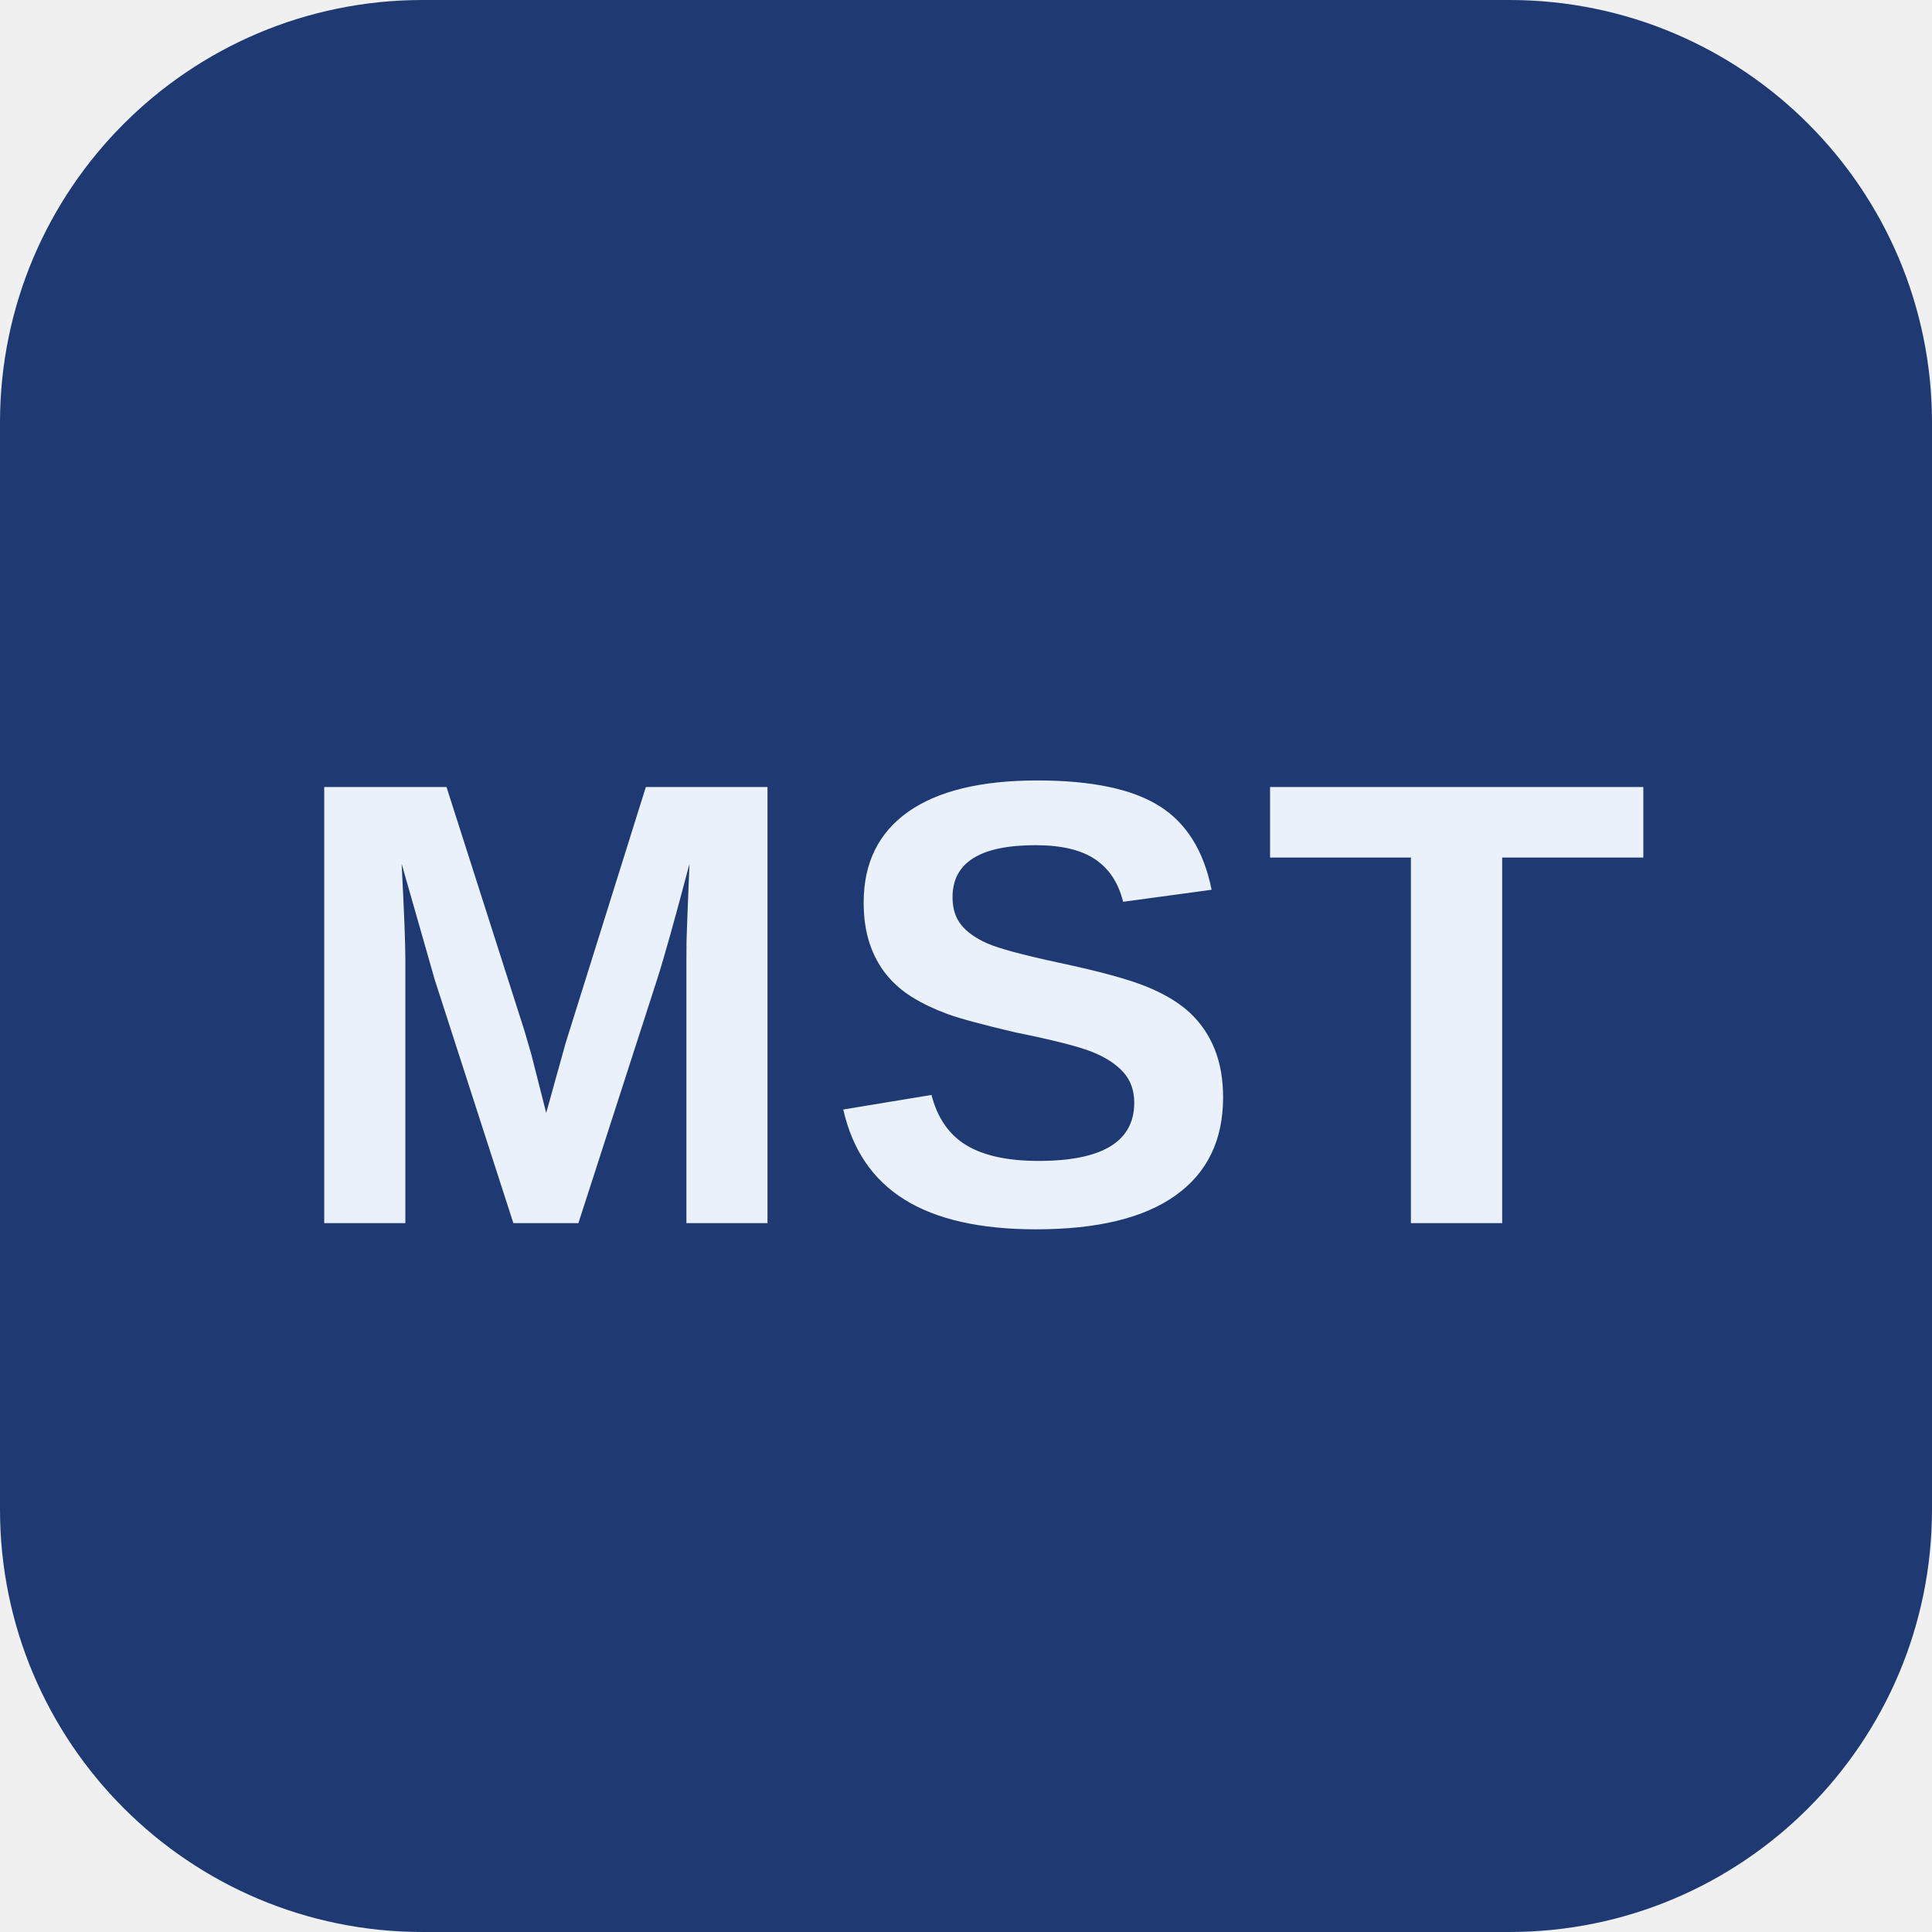
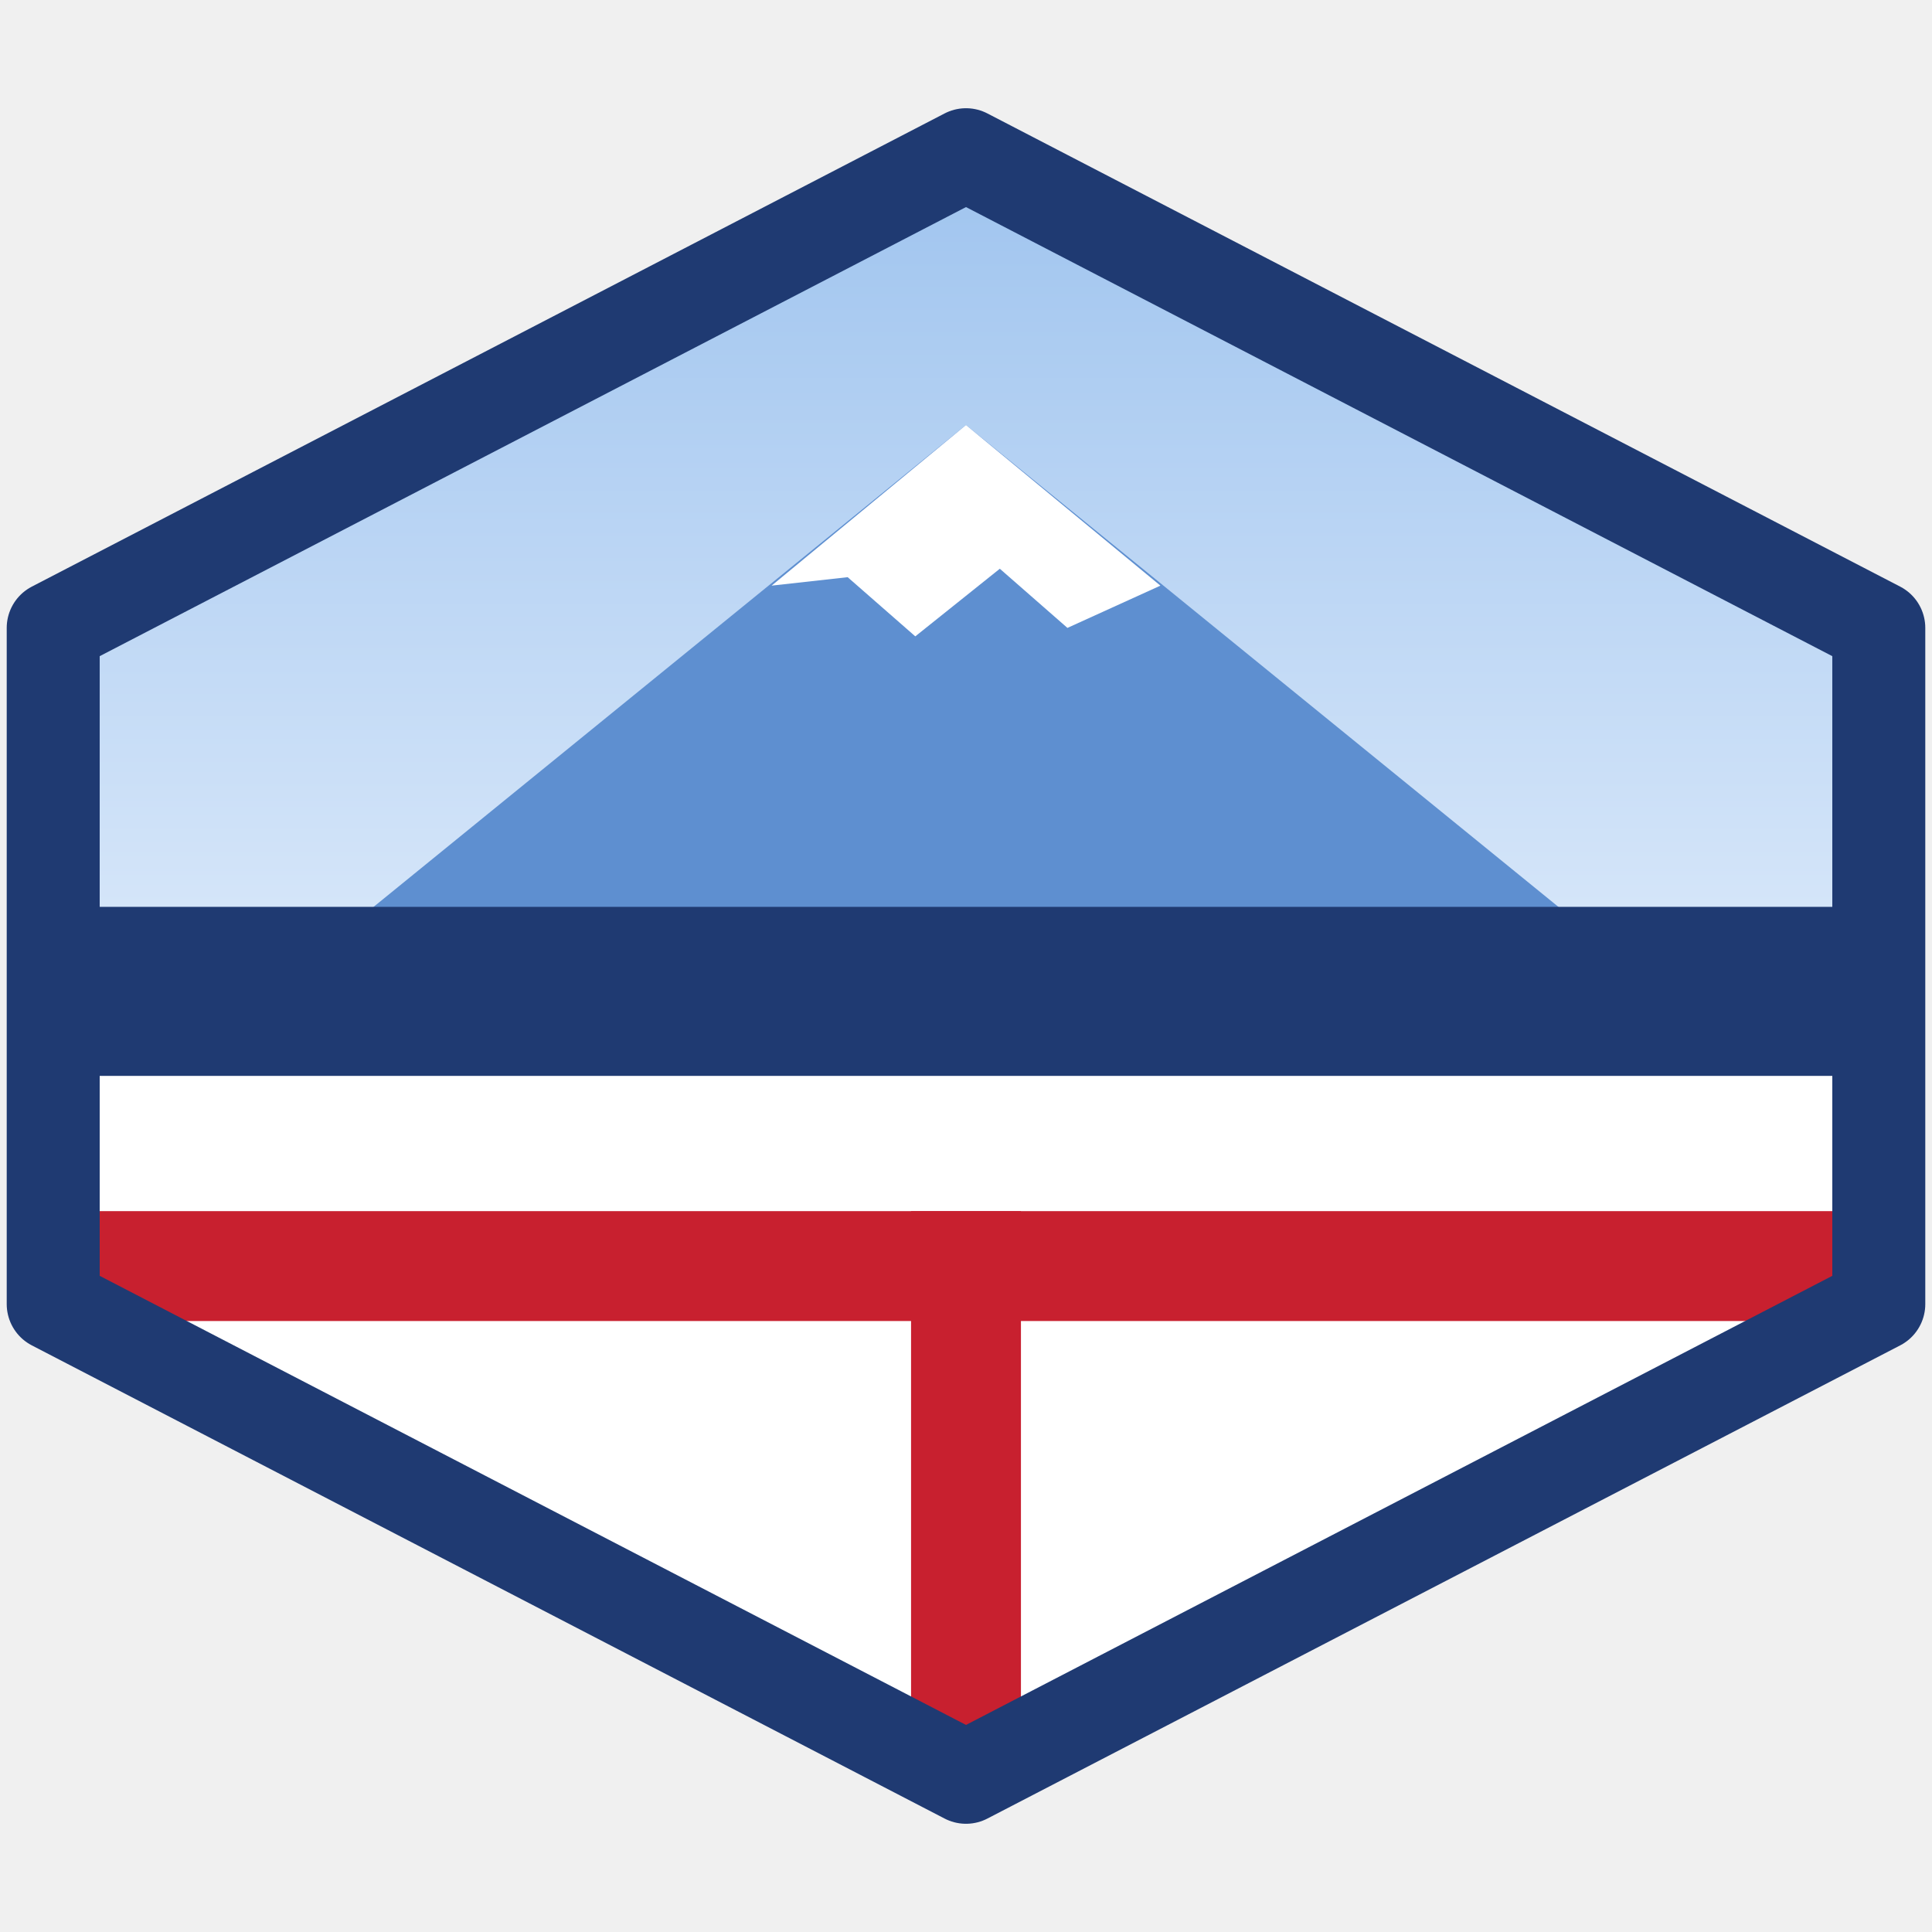
- <svg xmlns="http://www.w3.org/2000/svg" width="512" height="512" viewBox="0 0 512 512">
-   <rect width="512" height="512" rx="112" fill="#1F3A72" />
-   <text x="50%" y="54%" font-family="-apple-system, 'Helvetica Neue', Arial, sans-serif" font-size="168" font-weight="800" fill="#EAF1FA" text-anchor="middle" dominant-baseline="middle" letter-spacing="4">MST</text>
+ <svg xmlns="http://www.w3.org/2000/svg" viewBox="0 0 512 512">
+   <defs>
+     <clipPath id="hex-f">
+       <polygon points="256.0,41.0 497.9,166.4 497.9,345.6 256.0,471.0 14.1,345.6 14.1,166.4" />
+     </clipPath>
+     <linearGradient id="sky-f" x1="0" y1="0" x2="0" y2="1">
+       <stop offset="0" stop-color="#9CC2EE" />
+       <stop offset="1" stop-color="#D9E8FA" />
+     </linearGradient>
+   </defs>
+   <g clip-path="url(#hex-f)">
+     <rect x="-1.6" y="32" width="515.2" height="226" fill="url(#sky-f)" />
+     <rect x="-1.6" y="256.0" width="515.2" height="224" fill="#FFFFFF" />
+     <polygon points="88,249.28 256.0,112.64 424.0,249.28" fill="#5E8FD0" />
+     <polygon points="204.48,155.2 256.0,112.64 307.52,155.2 282.88,166.4 264.96,150.72 242.56,168.64 224.64,152.96" fill="#FFFFFF" />
+     <rect x="-1.6" y="240.32" width="515.2" height="44.8" fill="#1F3A72" />
+     <rect x="-1.6" y="320.96" width="515.2" height="29.12" fill="#C8202F" />
+     <rect x="241.44" y="320.96" width="29.12" height="168" fill="#C8202F" />
+   </g>
+   <polygon points="256.0,41.0 497.9,166.4 497.9,345.6 256.0,471.0 14.1,345.6 14.1,166.4" fill="none" stroke="#1F3A72" stroke-width="24.64" stroke-linejoin="round" />
</svg>
